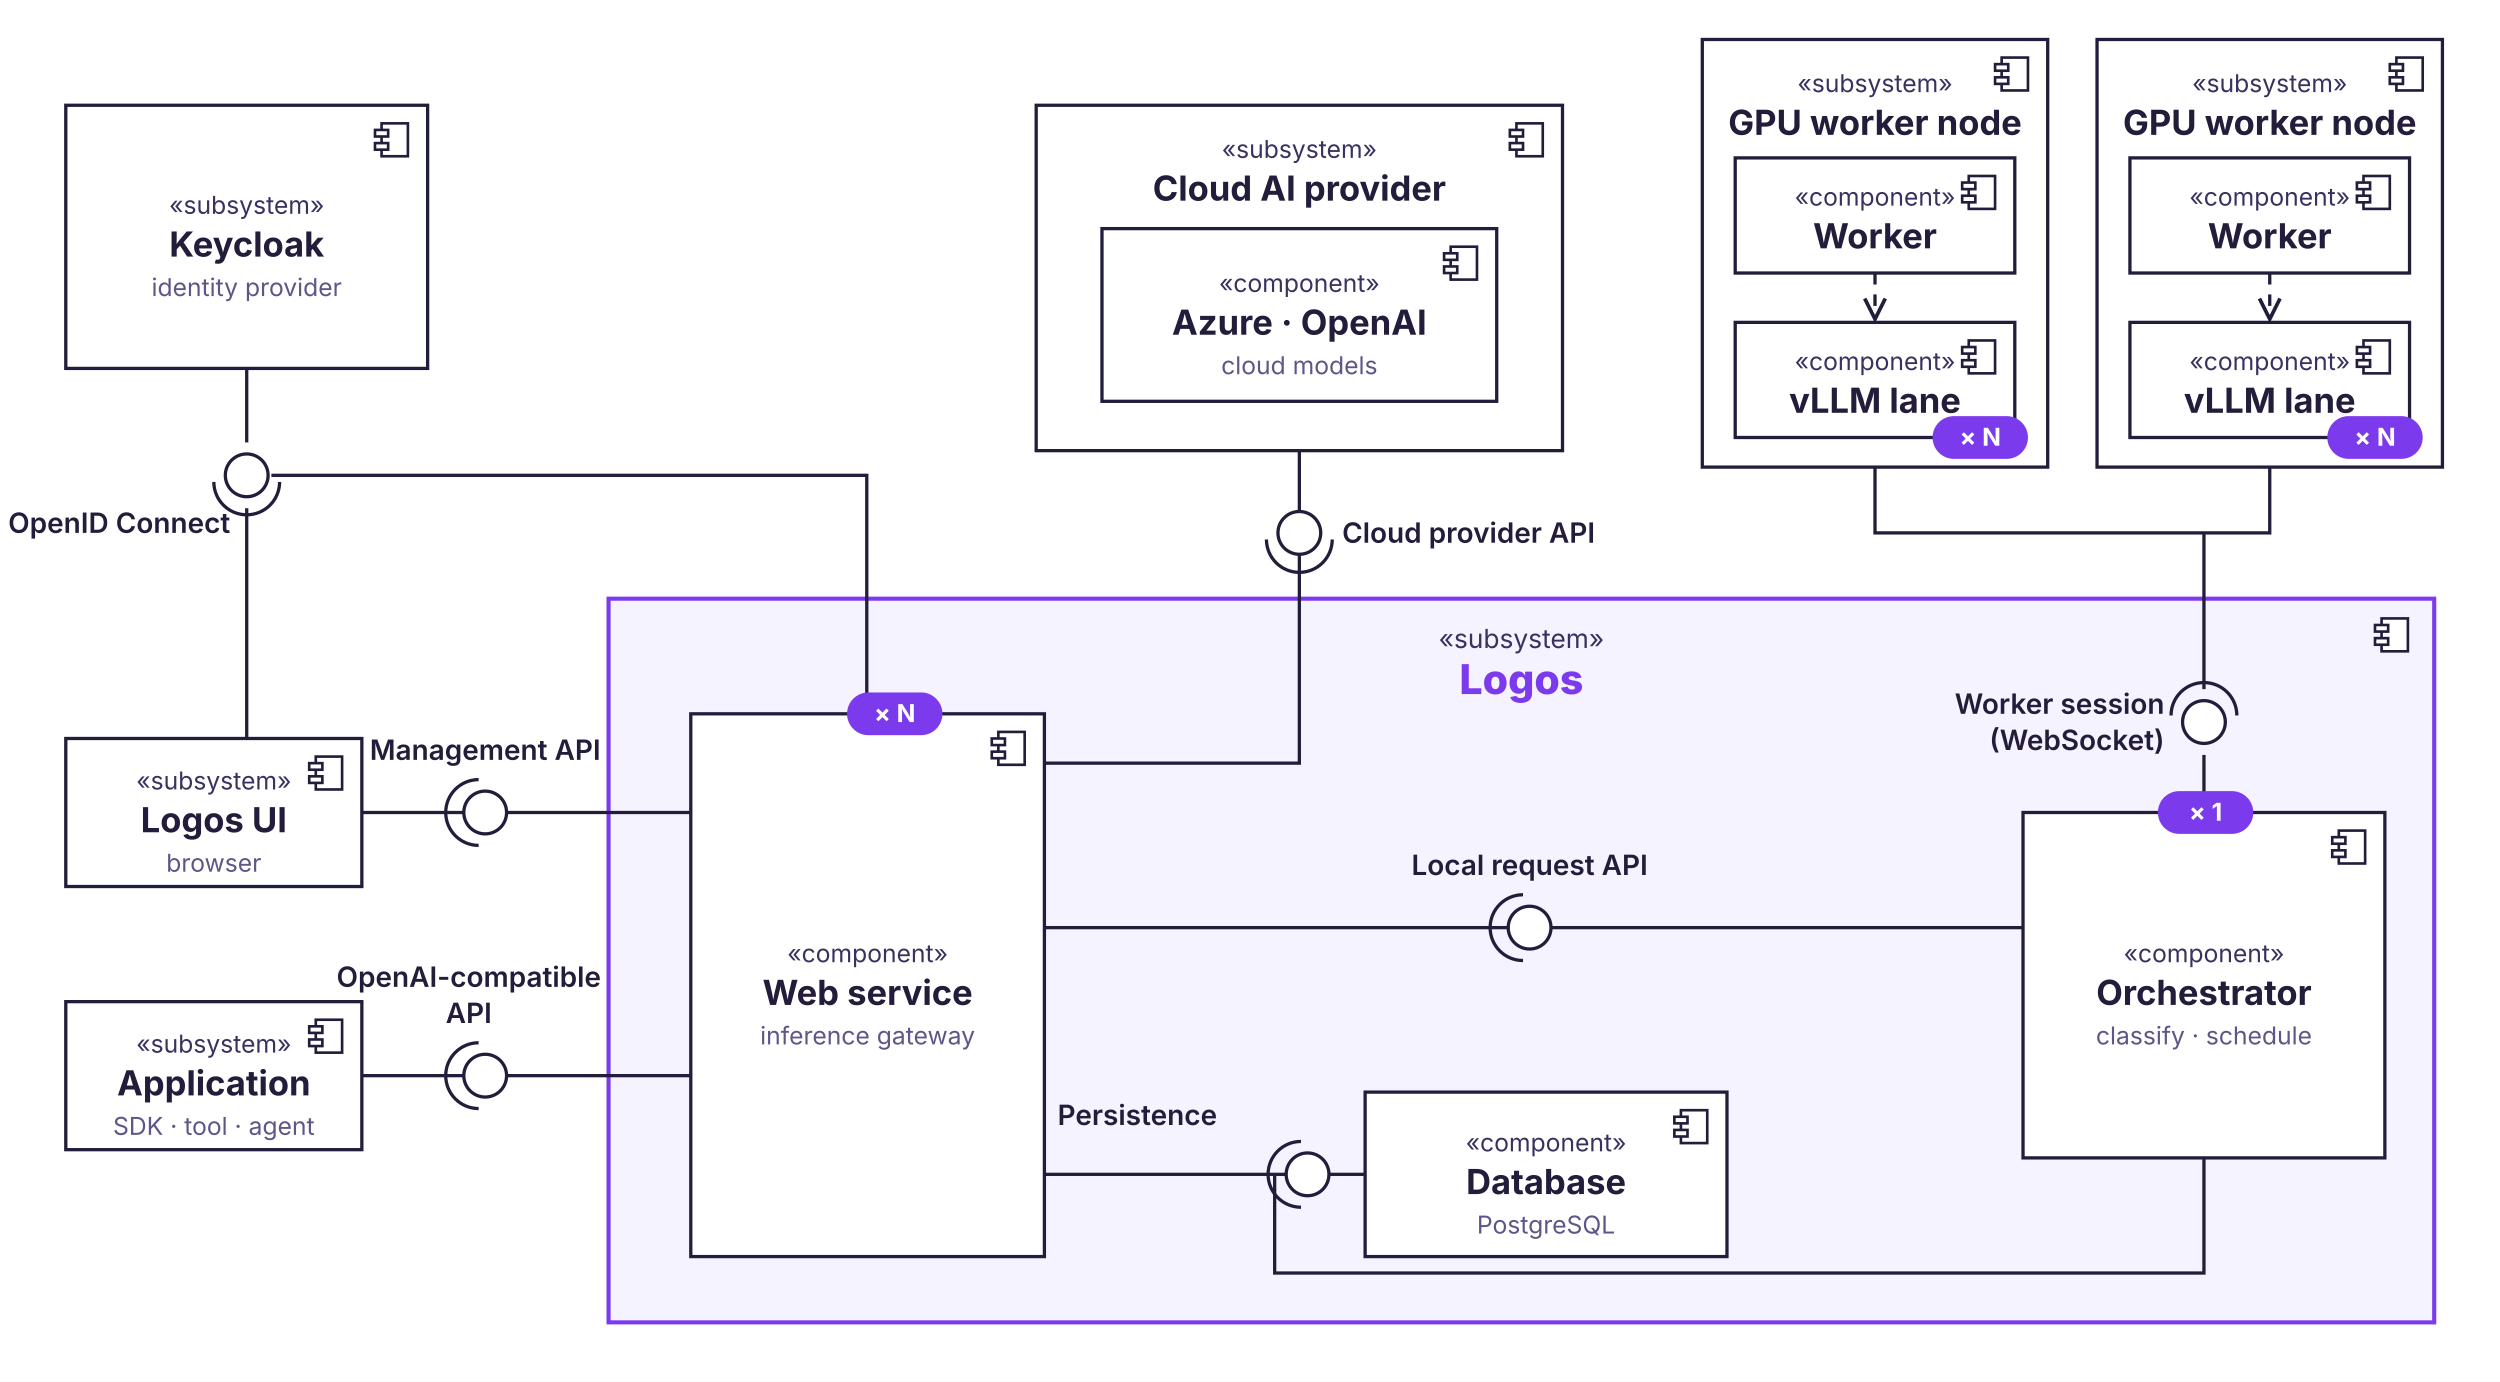
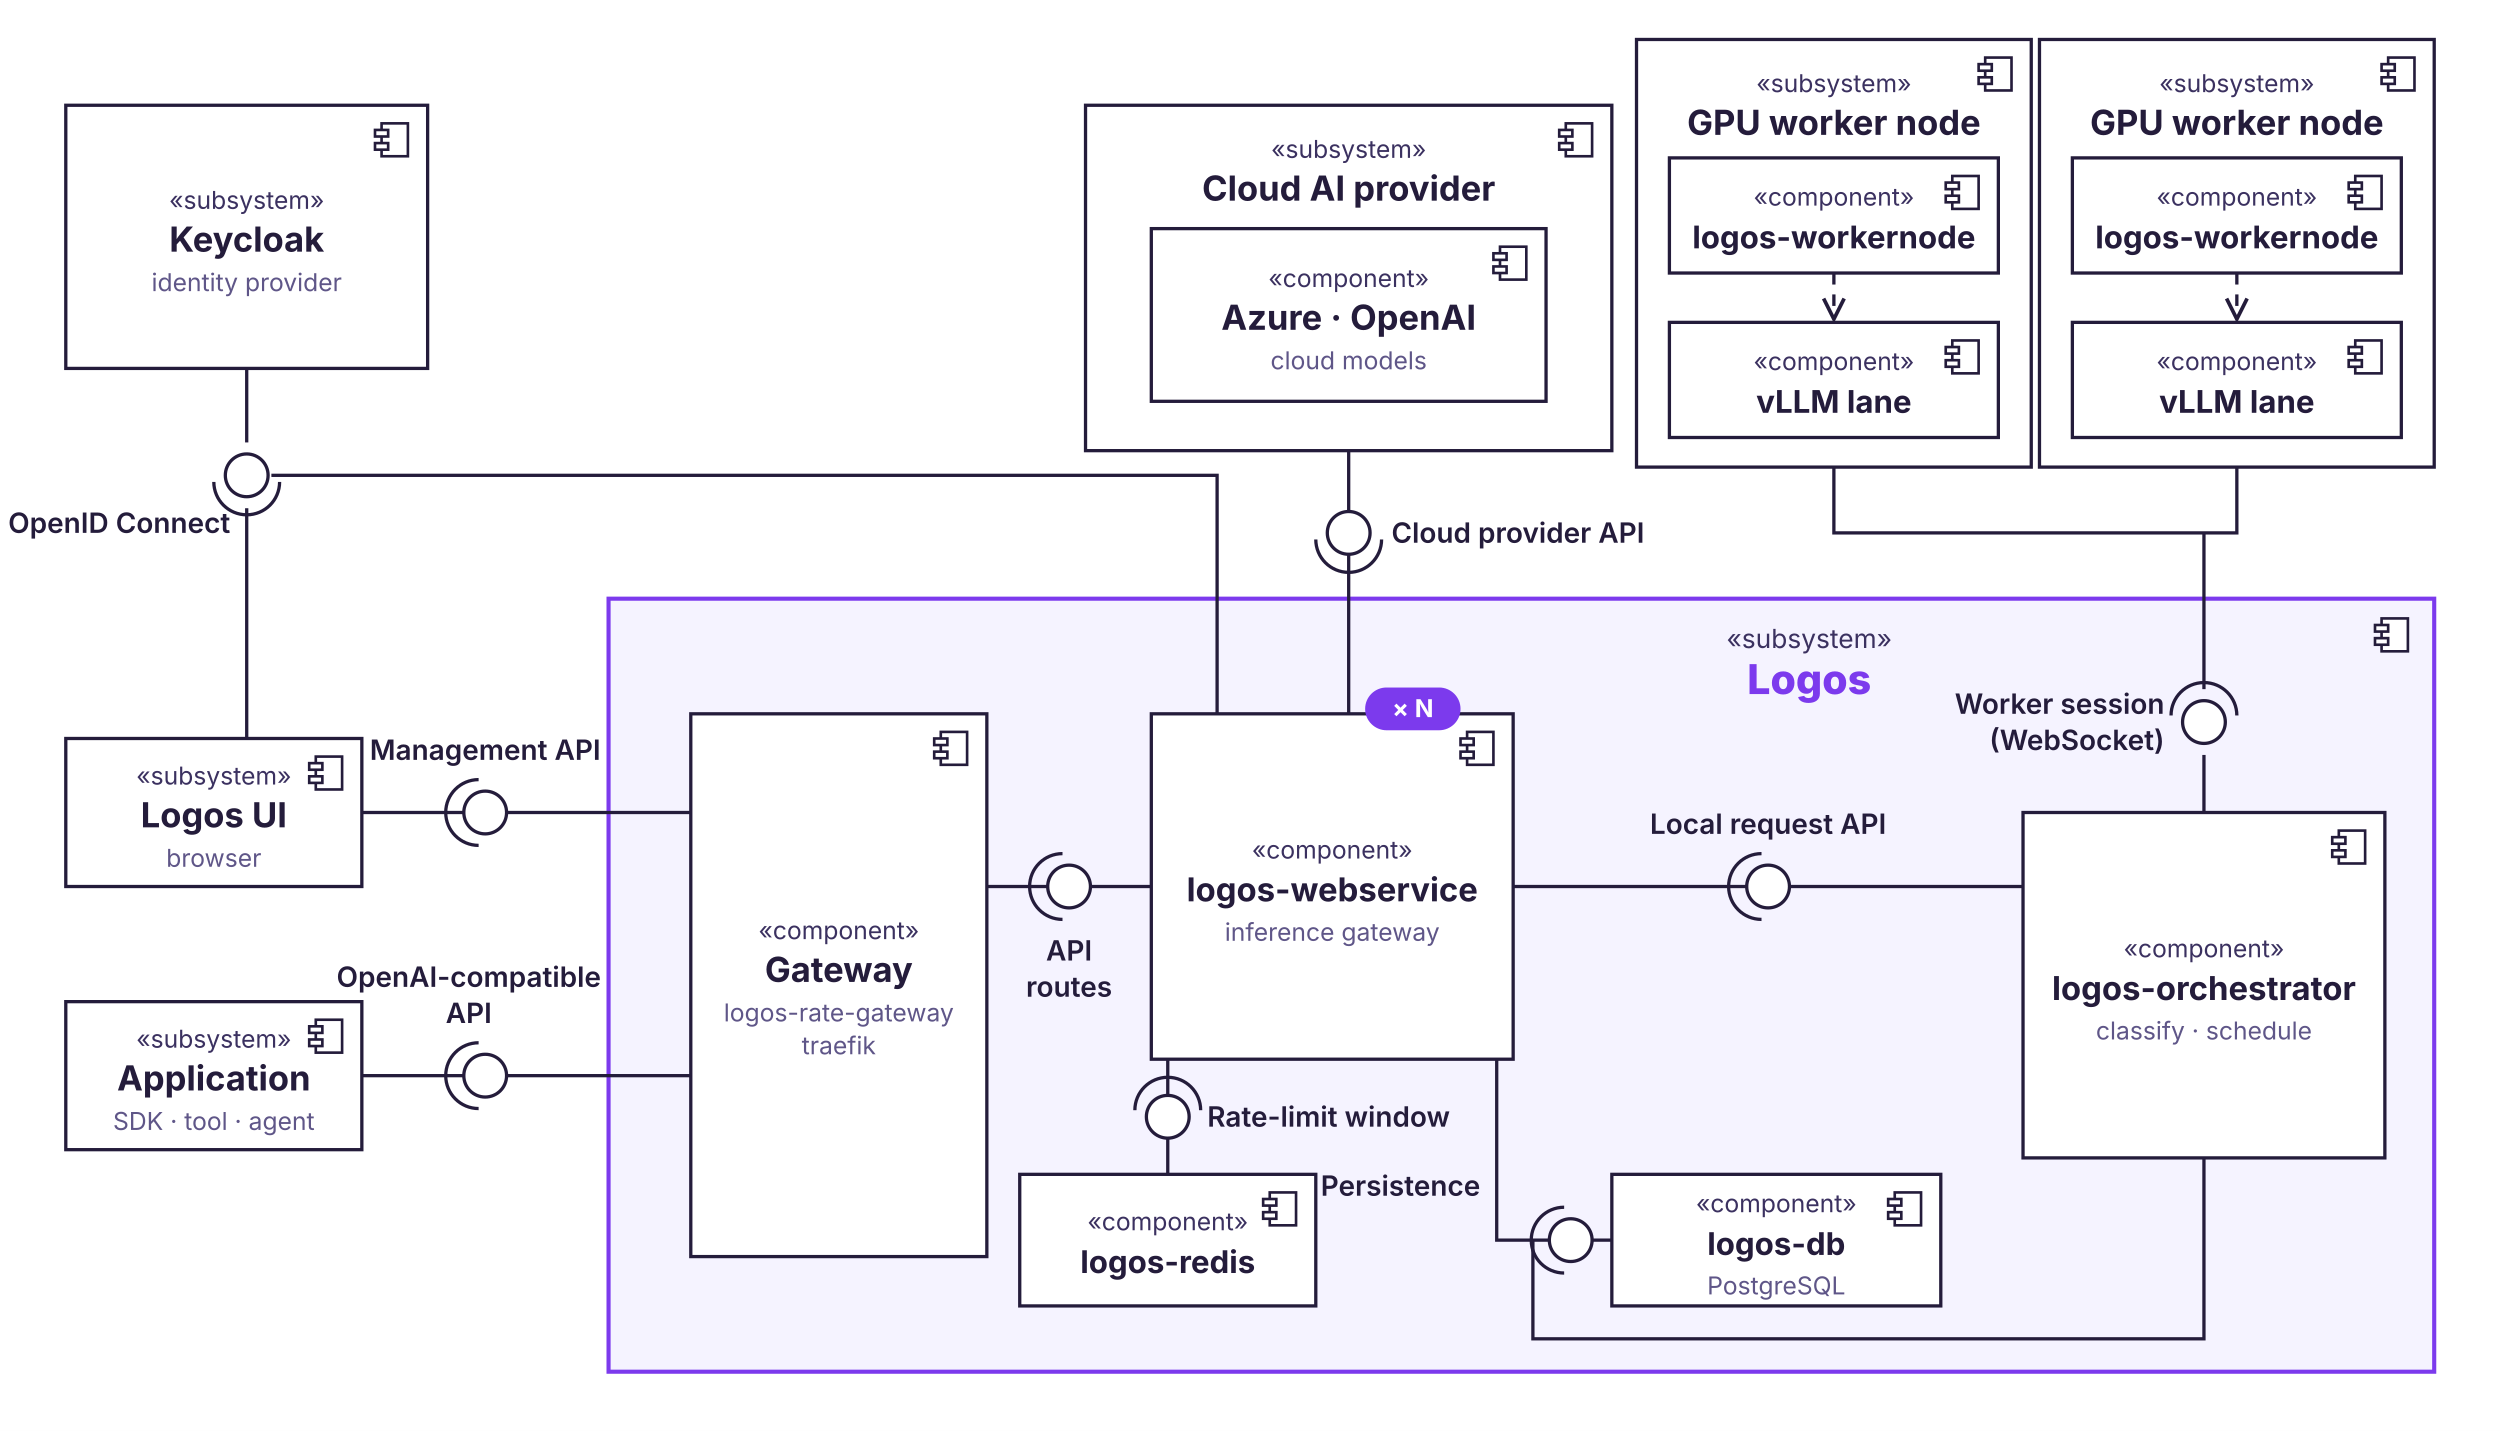
- <svg xmlns="http://www.w3.org/2000/svg" viewBox="0 0 1520 840" width="1520" height="840" font-family="Inter, -apple-system, BlinkMacSystemFont, 'Segoe UI', Helvetica, Arial, sans-serif" role="img" aria-label="UML component diagram of Logos">
-   <rect width="1520" height="840" fill="#fff" />
+ <svg xmlns="http://www.w3.org/2000/svg" viewBox="0 0 1520 870" width="1520" height="870" font-family="Inter, -apple-system, BlinkMacSystemFont, 'Segoe UI', Helvetica, Arial, sans-serif" role="img" aria-label="UML component diagram of Logos">
+   <rect width="1520" height="870" fill="#fff" />
  <g transform="translate(40 24)">
    <defs>
      <marker id="open" viewBox="0 0 12 12" refX="11" refY="6" markerUnits="userSpaceOnUse" markerWidth="15" markerHeight="15" orient="auto">
        <path d="M 1 1 L 11 6 L 1 11" fill="none" stroke="#241c3b" stroke-width="1.8" />
      </marker>
    </defs>
-     <rect x="330" y="340" width="1110" height="440" fill="rgba(237,233,254,0.55)" stroke="#7c3aed" stroke-width="2.5" />
+     <rect x="330" y="340" width="1110" height="470" fill="rgba(237,233,254,0.55)" stroke="#7c3aed" stroke-width="2.5" />
    <g transform="translate(1404 352)" fill="#fff" stroke="#241c3b" stroke-width="1.6">
      <rect x="4" y="0" width="16" height="20" />
      <rect x="0" y="4" width="8" height="4" />
      <rect x="0" y="12" width="8" height="4" />
    </g>
-     <text x="885.0" y="370" text-anchor="middle" font-size="16" font-weight="400" fill="#3b3160">«subsystem»</text>
-     <text x="885.0" y="398" text-anchor="middle" font-size="25" font-weight="800" fill="#7c3aed">Logos</text>
+     <text x="1060" y="370" text-anchor="middle" font-size="16" font-weight="400" fill="#3b3160">«subsystem»</text>
+     <text x="1060" y="398" text-anchor="middle" font-size="25" font-weight="800" fill="#7c3aed">Logos</text>
    <g fill="none" stroke="#241c3b" stroke-width="2">
      <path d="M 180 470 H 380" />
      <path d="M 180 630 H 380" />
      <path d="M 110 200 V 245" />
      <path d="M 110 285 V 425" />
-       <path d="M 125 265 H 487 V 410" />
-       <path d="M 750 250 V 287" />
-       <path d="M 750 313 V 440 H 595" />
-       <path d="M 595 540 H 1190" />
-       <path d="M 595 690 H 790" />
-       <path d="M 1300 680 V 750 H 735 V 690" />
-       <path d="M 1100 260 V 300 H 1340 V 260" />
+       <path d="M 125 265 H 700 V 410" />
+       <path d="M 780 250 V 287" />
+       <path d="M 780 313 V 410" />
+       <path d="M 560 515 H 660" />
+       <path d="M 880 515 H 1190" />
+       <path d="M 670 620 V 690" />
+       <path d="M 870 620 V 730 H 940" />
+       <path d="M 1300 680 V 790 H 892 V 730" />
+       <path d="M 1075 260 V 300 H 1320 V 260" />
      <path d="M 1300 300 V 395" />
      <path d="M 1300 435 V 470" />
    </g>
    <rect x="0" y="40" width="220" height="160" fill="#fff" stroke="#241c3b" stroke-width="2" />
    <g transform="translate(188 51)" fill="#fff" stroke="#241c3b" stroke-width="1.6">
      <rect x="4" y="0" width="16" height="20" />
      <rect x="0" y="4" width="8" height="4" />
      <rect x="0" y="12" width="8" height="4" />
    </g>
-     <text x="110.0" y="106.0" text-anchor="middle" font-size="15" font-weight="400" fill="#3b3160">«subsystem»</text>
-     <text x="110.0" y="132.0" text-anchor="middle" font-size="21" font-weight="700" fill="#241c3b">Keycloak</text>
-     <text x="110.0" y="156.0" text-anchor="middle" font-size="15" font-weight="400" fill="#5f5688">identity provider</text>
-     <rect x="590" y="40" width="320" height="210" fill="#fff" stroke="#241c3b" stroke-width="2" />
-     <g transform="translate(878 51)" fill="#fff" stroke="#241c3b" stroke-width="1.6">
-       <rect x="4" y="0" width="16" height="20" />
-       <rect x="0" y="4" width="8" height="4" />
-       <rect x="0" y="12" width="8" height="4" />
-     </g>
-     <text x="750.0" y="72" text-anchor="middle" font-size="15" font-weight="400" fill="#3b3160">«subsystem»</text>
-     <text x="750.0" y="98" text-anchor="middle" font-size="21" font-weight="700" fill="#241c3b">Cloud AI provider</text>
-     <rect x="630" y="115" width="240" height="105" fill="#fff" stroke="#241c3b" stroke-width="2" />
-     <g transform="translate(838 126)" fill="#fff" stroke="#241c3b" stroke-width="1.6">
-       <rect x="4" y="0" width="16" height="20" />
-       <rect x="0" y="4" width="8" height="4" />
-       <rect x="0" y="12" width="8" height="4" />
-     </g>
-     <text x="750.0" y="153.5" text-anchor="middle" font-size="15" font-weight="400" fill="#3b3160">«component»</text>
-     <text x="750.0" y="179.5" text-anchor="middle" font-size="21" font-weight="700" fill="#241c3b">Azure · OpenAI</text>
-     <text x="750.0" y="203.5" text-anchor="middle" font-size="15" font-weight="400" fill="#5f5688">cloud models</text>
-     <rect x="995" y="0" width="210" height="260" fill="#fff" stroke="#241c3b" stroke-width="2" />
-     <g transform="translate(1173 11)" fill="#fff" stroke="#241c3b" stroke-width="1.6">
-       <rect x="4" y="0" width="16" height="20" />
-       <rect x="0" y="4" width="8" height="4" />
-       <rect x="0" y="12" width="8" height="4" />
-     </g>
-     <text x="1100.0" y="32" text-anchor="middle" font-size="15" font-weight="400" fill="#3b3160">«subsystem»</text>
-     <text x="1100.0" y="58" text-anchor="middle" font-size="21" font-weight="700" fill="#241c3b">GPU worker node</text>
-     <rect x="1015" y="72" width="170" height="70" fill="#fff" stroke="#241c3b" stroke-width="2" />
-     <g transform="translate(1153 83)" fill="#fff" stroke="#241c3b" stroke-width="1.6">
-       <rect x="4" y="0" width="16" height="20" />
-       <rect x="0" y="4" width="8" height="4" />
-       <rect x="0" y="12" width="8" height="4" />
-     </g>
-     <text x="1100.0" y="101.0" text-anchor="middle" font-size="15" font-weight="400" fill="#3b3160">«component»</text>
-     <text x="1100.0" y="127.0" text-anchor="middle" font-size="21" font-weight="700" fill="#241c3b">Worker</text>
-     <rect x="1015" y="172" width="170" height="70" fill="#fff" stroke="#241c3b" stroke-width="2" />
-     <g transform="translate(1153 183)" fill="#fff" stroke="#241c3b" stroke-width="1.6">
-       <rect x="4" y="0" width="16" height="20" />
-       <rect x="0" y="4" width="8" height="4" />
-       <rect x="0" y="12" width="8" height="4" />
-     </g>
-     <text x="1100.0" y="201.0" text-anchor="middle" font-size="15" font-weight="400" fill="#3b3160">«component»</text>
-     <text x="1100.0" y="227.0" text-anchor="middle" font-size="21" font-weight="700" fill="#241c3b">vLLM lane</text>
-     <path d="M 1100 142 V 170" stroke="#241c3b" stroke-width="2" stroke-dasharray="7 6" marker-end="url(#open)" fill="none" />
-     <rect x="1135" y="229" width="58" height="26" rx="13" fill="#7c3aed" />
-     <text x="1164" y="247" text-anchor="middle" font-size="15" font-weight="700" fill="#fff">× N</text>
-     <rect x="1235" y="0" width="210" height="260" fill="#fff" stroke="#241c3b" stroke-width="2" />
-     <g transform="translate(1413 11)" fill="#fff" stroke="#241c3b" stroke-width="1.6">
-       <rect x="4" y="0" width="16" height="20" />
-       <rect x="0" y="4" width="8" height="4" />
-       <rect x="0" y="12" width="8" height="4" />
-     </g>
-     <text x="1340.0" y="32" text-anchor="middle" font-size="15" font-weight="400" fill="#3b3160">«subsystem»</text>
-     <text x="1340.0" y="58" text-anchor="middle" font-size="21" font-weight="700" fill="#241c3b">GPU worker node</text>
-     <rect x="1255" y="72" width="170" height="70" fill="#fff" stroke="#241c3b" stroke-width="2" />
-     <g transform="translate(1393 83)" fill="#fff" stroke="#241c3b" stroke-width="1.6">
-       <rect x="4" y="0" width="16" height="20" />
-       <rect x="0" y="4" width="8" height="4" />
-       <rect x="0" y="12" width="8" height="4" />
-     </g>
-     <text x="1340.0" y="101.0" text-anchor="middle" font-size="15" font-weight="400" fill="#3b3160">«component»</text>
-     <text x="1340.0" y="127.0" text-anchor="middle" font-size="21" font-weight="700" fill="#241c3b">Worker</text>
-     <rect x="1255" y="172" width="170" height="70" fill="#fff" stroke="#241c3b" stroke-width="2" />
-     <g transform="translate(1393 183)" fill="#fff" stroke="#241c3b" stroke-width="1.6">
-       <rect x="4" y="0" width="16" height="20" />
-       <rect x="0" y="4" width="8" height="4" />
-       <rect x="0" y="12" width="8" height="4" />
-     </g>
-     <text x="1340.0" y="201.0" text-anchor="middle" font-size="15" font-weight="400" fill="#3b3160">«component»</text>
-     <text x="1340.0" y="227.0" text-anchor="middle" font-size="21" font-weight="700" fill="#241c3b">vLLM lane</text>
-     <path d="M 1340 142 V 170" stroke="#241c3b" stroke-width="2" stroke-dasharray="7 6" marker-end="url(#open)" fill="none" />
-     <rect x="1375" y="229" width="58" height="26" rx="13" fill="#7c3aed" />
-     <text x="1404" y="247" text-anchor="middle" font-size="15" font-weight="700" fill="#fff">× N</text>
+     <text x="110.0" y="103.0" text-anchor="middle" font-size="15" font-weight="400" fill="#3b3160">«subsystem»</text>
+     <text x="110.0" y="129.0" text-anchor="middle" font-size="21" font-weight="700" fill="#241c3b">Keycloak</text>
+     <text x="110.0" y="153.0" text-anchor="middle" font-size="15" font-weight="400" fill="#5f5688">identity provider</text>
+     <rect x="620" y="40" width="320" height="210" fill="#fff" stroke="#241c3b" stroke-width="2" />
+     <g transform="translate(908 51)" fill="#fff" stroke="#241c3b" stroke-width="1.6">
+       <rect x="4" y="0" width="16" height="20" />
+       <rect x="0" y="4" width="8" height="4" />
+       <rect x="0" y="12" width="8" height="4" />
+     </g>
+     <text x="780.0" y="72" text-anchor="middle" font-size="15" font-weight="400" fill="#3b3160">«subsystem»</text>
+     <text x="780.0" y="98" text-anchor="middle" font-size="21" font-weight="700" fill="#241c3b">Cloud AI provider</text>
+     <rect x="660" y="115" width="240" height="105" fill="#fff" stroke="#241c3b" stroke-width="2" />
+     <g transform="translate(868 126)" fill="#fff" stroke="#241c3b" stroke-width="1.6">
+       <rect x="4" y="0" width="16" height="20" />
+       <rect x="0" y="4" width="8" height="4" />
+       <rect x="0" y="12" width="8" height="4" />
+     </g>
+     <text x="780.0" y="150.5" text-anchor="middle" font-size="15" font-weight="400" fill="#3b3160">«component»</text>
+     <text x="780.0" y="176.5" text-anchor="middle" font-size="21" font-weight="700" fill="#241c3b">Azure · OpenAI</text>
+     <text x="780.0" y="200.5" text-anchor="middle" font-size="15" font-weight="400" fill="#5f5688">cloud models</text>
+     <rect x="955" y="0" width="240" height="260" fill="#fff" stroke="#241c3b" stroke-width="2" />
+     <g transform="translate(1163 11)" fill="#fff" stroke="#241c3b" stroke-width="1.6">
+       <rect x="4" y="0" width="16" height="20" />
+       <rect x="0" y="4" width="8" height="4" />
+       <rect x="0" y="12" width="8" height="4" />
+     </g>
+     <text x="1075.0" y="32" text-anchor="middle" font-size="15" font-weight="400" fill="#3b3160">«subsystem»</text>
+     <text x="1075.0" y="58" text-anchor="middle" font-size="21" font-weight="700" fill="#241c3b">GPU worker node</text>
+     <rect x="975" y="72" width="200" height="70" fill="#fff" stroke="#241c3b" stroke-width="2" />
+     <g transform="translate(1143 83)" fill="#fff" stroke="#241c3b" stroke-width="1.6">
+       <rect x="4" y="0" width="16" height="20" />
+       <rect x="0" y="4" width="8" height="4" />
+       <rect x="0" y="12" width="8" height="4" />
+     </g>
+     <text x="1075.0" y="101.0" text-anchor="middle" font-size="15" font-weight="400" fill="#3b3160">«component»</text>
+     <text x="1075.0" y="127.0" text-anchor="middle" font-size="19" font-weight="700" fill="#241c3b">logos-workernode</text>
+     <rect x="975" y="172" width="200" height="70" fill="#fff" stroke="#241c3b" stroke-width="2" />
+     <g transform="translate(1143 183)" fill="#fff" stroke="#241c3b" stroke-width="1.6">
+       <rect x="4" y="0" width="16" height="20" />
+       <rect x="0" y="4" width="8" height="4" />
+       <rect x="0" y="12" width="8" height="4" />
+     </g>
+     <text x="1075.0" y="201.0" text-anchor="middle" font-size="15" font-weight="400" fill="#3b3160">«component»</text>
+     <text x="1075.0" y="227.0" text-anchor="middle" font-size="19" font-weight="700" fill="#241c3b">vLLM lane</text>
+     <path d="M 1075 142 V 170" stroke="#241c3b" stroke-width="2" stroke-dasharray="7 6" marker-end="url(#open)" fill="none" />
+     <rect x="1200" y="0" width="240" height="260" fill="#fff" stroke="#241c3b" stroke-width="2" />
+     <g transform="translate(1408 11)" fill="#fff" stroke="#241c3b" stroke-width="1.6">
+       <rect x="4" y="0" width="16" height="20" />
+       <rect x="0" y="4" width="8" height="4" />
+       <rect x="0" y="12" width="8" height="4" />
+     </g>
+     <text x="1320.0" y="32" text-anchor="middle" font-size="15" font-weight="400" fill="#3b3160">«subsystem»</text>
+     <text x="1320.0" y="58" text-anchor="middle" font-size="21" font-weight="700" fill="#241c3b">GPU worker node</text>
+     <rect x="1220" y="72" width="200" height="70" fill="#fff" stroke="#241c3b" stroke-width="2" />
+     <g transform="translate(1388 83)" fill="#fff" stroke="#241c3b" stroke-width="1.6">
+       <rect x="4" y="0" width="16" height="20" />
+       <rect x="0" y="4" width="8" height="4" />
+       <rect x="0" y="12" width="8" height="4" />
+     </g>
+     <text x="1320.0" y="101.0" text-anchor="middle" font-size="15" font-weight="400" fill="#3b3160">«component»</text>
+     <text x="1320.0" y="127.0" text-anchor="middle" font-size="19" font-weight="700" fill="#241c3b">logos-workernode</text>
+     <rect x="1220" y="172" width="200" height="70" fill="#fff" stroke="#241c3b" stroke-width="2" />
+     <g transform="translate(1388 183)" fill="#fff" stroke="#241c3b" stroke-width="1.6">
+       <rect x="4" y="0" width="16" height="20" />
+       <rect x="0" y="4" width="8" height="4" />
+       <rect x="0" y="12" width="8" height="4" />
+     </g>
+     <text x="1320.0" y="201.0" text-anchor="middle" font-size="15" font-weight="400" fill="#3b3160">«component»</text>
+     <text x="1320.0" y="227.0" text-anchor="middle" font-size="19" font-weight="700" fill="#241c3b">vLLM lane</text>
+     <path d="M 1320 142 V 170" stroke="#241c3b" stroke-width="2" stroke-dasharray="7 6" marker-end="url(#open)" fill="none" />
    <rect x="0" y="425" width="180" height="90" fill="#fff" stroke="#241c3b" stroke-width="2" />
    <g transform="translate(148 436)" fill="#fff" stroke="#241c3b" stroke-width="1.6">
      <rect x="4" y="0" width="16" height="20" />
      <rect x="0" y="4" width="8" height="4" />
      <rect x="0" y="12" width="8" height="4" />
    </g>
-     <text x="90.0" y="456.0" text-anchor="middle" font-size="15" font-weight="400" fill="#3b3160">«subsystem»</text>
-     <text x="90.0" y="482.0" text-anchor="middle" font-size="21" font-weight="700" fill="#241c3b">Logos UI</text>
-     <text x="90.0" y="506.0" text-anchor="middle" font-size="15" font-weight="400" fill="#5f5688">browser</text>
+     <text x="90.0" y="453.0" text-anchor="middle" font-size="15" font-weight="400" fill="#3b3160">«subsystem»</text>
+     <text x="90.0" y="479.0" text-anchor="middle" font-size="21" font-weight="700" fill="#241c3b">Logos UI</text>
+     <text x="90.0" y="503.0" text-anchor="middle" font-size="15" font-weight="400" fill="#5f5688">browser</text>
    <rect x="0" y="585" width="180" height="90" fill="#fff" stroke="#241c3b" stroke-width="2" />
    <g transform="translate(148 596)" fill="#fff" stroke="#241c3b" stroke-width="1.6">
      <rect x="4" y="0" width="16" height="20" />
      <rect x="0" y="4" width="8" height="4" />
      <rect x="0" y="12" width="8" height="4" />
    </g>
-     <text x="90.0" y="616.0" text-anchor="middle" font-size="15" font-weight="400" fill="#3b3160">«subsystem»</text>
-     <text x="90.0" y="642.0" text-anchor="middle" font-size="21" font-weight="700" fill="#241c3b">Application</text>
-     <text x="90.0" y="666.0" text-anchor="middle" font-size="15" font-weight="400" fill="#5f5688">SDK · tool · agent</text>
-     <rect x="380" y="410" width="215" height="330" fill="#fff" stroke="#241c3b" stroke-width="2" />
-     <g transform="translate(563 421)" fill="#fff" stroke="#241c3b" stroke-width="1.6">
-       <rect x="4" y="0" width="16" height="20" />
-       <rect x="0" y="4" width="8" height="4" />
-       <rect x="0" y="12" width="8" height="4" />
-     </g>
-     <text x="487.5" y="561.0" text-anchor="middle" font-size="15" font-weight="400" fill="#3b3160">«component»</text>
-     <text x="487.5" y="587.0" text-anchor="middle" font-size="21" font-weight="700" fill="#241c3b">Web service</text>
-     <text x="487.5" y="611.0" text-anchor="middle" font-size="15" font-weight="400" fill="#5f5688">inference gateway</text>
-     <rect x="475" y="397" width="58" height="26" rx="13" fill="#7c3aed" />
-     <text x="504" y="415" text-anchor="middle" font-size="15" font-weight="700" fill="#fff">× N</text>
+     <text x="90.0" y="613.0" text-anchor="middle" font-size="15" font-weight="400" fill="#3b3160">«subsystem»</text>
+     <text x="90.0" y="639.0" text-anchor="middle" font-size="21" font-weight="700" fill="#241c3b">Application</text>
+     <text x="90.0" y="663.0" text-anchor="middle" font-size="15" font-weight="400" fill="#5f5688">SDK · tool · agent</text>
+     <rect x="380" y="410" width="180" height="330" fill="#fff" stroke="#241c3b" stroke-width="2" />
+     <g transform="translate(528 421)" fill="#fff" stroke="#241c3b" stroke-width="1.6">
+       <rect x="4" y="0" width="16" height="20" />
+       <rect x="0" y="4" width="8" height="4" />
+       <rect x="0" y="12" width="8" height="4" />
+     </g>
+     <text x="470.0" y="547.0" text-anchor="middle" font-size="15" font-weight="400" fill="#3b3160">«component»</text>
+     <text x="470.0" y="573.0" text-anchor="middle" font-size="21" font-weight="700" fill="#241c3b">Gateway</text>
+     <text x="470.0" y="597.0" text-anchor="middle" font-size="15" font-weight="400" fill="#5f5688">logos-rate-gateway</text>
+     <text x="470.0" y="617.0" text-anchor="middle" font-size="15" font-weight="400" fill="#5f5688">traefik</text>
+     <rect x="660" y="410" width="220" height="210" fill="#fff" stroke="#241c3b" stroke-width="2" />
+     <g transform="translate(848 421)" fill="#fff" stroke="#241c3b" stroke-width="1.6">
+       <rect x="4" y="0" width="16" height="20" />
+       <rect x="0" y="4" width="8" height="4" />
+       <rect x="0" y="12" width="8" height="4" />
+     </g>
+     <text x="770.0" y="498.0" text-anchor="middle" font-size="15" font-weight="400" fill="#3b3160">«component»</text>
+     <text x="770.0" y="524.0" text-anchor="middle" font-size="20" font-weight="700" fill="#241c3b">logos-webservice</text>
+     <text x="770.0" y="548.0" text-anchor="middle" font-size="15" font-weight="400" fill="#5f5688">inference gateway</text>
+     <rect x="790" y="394" width="58" height="26" rx="13" fill="#7c3aed" />
+     <text x="819" y="412" text-anchor="middle" font-size="15" font-weight="700" fill="#fff">× N</text>
    <rect x="1190" y="470" width="220" height="210" fill="#fff" stroke="#241c3b" stroke-width="2" />
    <g transform="translate(1378 481)" fill="#fff" stroke="#241c3b" stroke-width="1.6">
      <rect x="4" y="0" width="16" height="20" />
      <rect x="0" y="4" width="8" height="4" />
      <rect x="0" y="12" width="8" height="4" />
    </g>
-     <text x="1300.0" y="561.0" text-anchor="middle" font-size="15" font-weight="400" fill="#3b3160">«component»</text>
-     <text x="1300.0" y="587.0" text-anchor="middle" font-size="21" font-weight="700" fill="#241c3b">Orchestrator</text>
-     <text x="1300.0" y="611.0" text-anchor="middle" font-size="15" font-weight="400" fill="#5f5688">classify · schedule</text>
-     <rect x="1272" y="457" width="58" height="26" rx="13" fill="#7c3aed" />
-     <text x="1301" y="475" text-anchor="middle" font-size="15" font-weight="700" fill="#fff">× 1</text>
-     <rect x="790" y="640" width="220" height="100" fill="#fff" stroke="#241c3b" stroke-width="2" />
-     <g transform="translate(978 651)" fill="#fff" stroke="#241c3b" stroke-width="1.6">
-       <rect x="4" y="0" width="16" height="20" />
-       <rect x="0" y="4" width="8" height="4" />
-       <rect x="0" y="12" width="8" height="4" />
-     </g>
-     <text x="900.0" y="676.0" text-anchor="middle" font-size="15" font-weight="400" fill="#3b3160">«component»</text>
-     <text x="900.0" y="702.0" text-anchor="middle" font-size="21" font-weight="700" fill="#241c3b">Database</text>
-     <text x="900.0" y="726.0" text-anchor="middle" font-size="15" font-weight="400" fill="#5f5688">PostgreSQL</text>
+     <text x="1300.0" y="558.0" text-anchor="middle" font-size="15" font-weight="400" fill="#3b3160">«component»</text>
+     <text x="1300.0" y="584.0" text-anchor="middle" font-size="20" font-weight="700" fill="#241c3b">logos-orchestrator</text>
+     <text x="1300.0" y="608.0" text-anchor="middle" font-size="15" font-weight="400" fill="#5f5688">classify · schedule</text>
+     <rect x="580" y="690" width="180" height="80" fill="#fff" stroke="#241c3b" stroke-width="2" />
+     <g transform="translate(728 701)" fill="#fff" stroke="#241c3b" stroke-width="1.6">
+       <rect x="4" y="0" width="16" height="20" />
+       <rect x="0" y="4" width="8" height="4" />
+       <rect x="0" y="12" width="8" height="4" />
+     </g>
+     <text x="670.0" y="724.0" text-anchor="middle" font-size="15" font-weight="400" fill="#3b3160">«component»</text>
+     <text x="670.0" y="750.0" text-anchor="middle" font-size="19" font-weight="700" fill="#241c3b">logos-redis</text>
+     <rect x="940" y="690" width="200" height="80" fill="#fff" stroke="#241c3b" stroke-width="2" />
+     <g transform="translate(1108 701)" fill="#fff" stroke="#241c3b" stroke-width="1.6">
+       <rect x="4" y="0" width="16" height="20" />
+       <rect x="0" y="4" width="8" height="4" />
+       <rect x="0" y="12" width="8" height="4" />
+     </g>
+     <text x="1040.0" y="713.0" text-anchor="middle" font-size="15" font-weight="400" fill="#3b3160">«component»</text>
+     <text x="1040.0" y="739.0" text-anchor="middle" font-size="19" font-weight="700" fill="#241c3b">logos-db</text>
+     <text x="1040.0" y="763.0" text-anchor="middle" font-size="15" font-weight="400" fill="#5f5688">PostgreSQL</text>
    <circle cx="255" cy="470" r="13" fill="#fff" stroke="#241c3b" stroke-width="2" />
    <path d="M 251 450 A 20 20 0 0 0 251 490" fill="none" stroke="#241c3b" stroke-width="2" />
    <text x="255" y="438" text-anchor="middle" font-size="17" font-weight="600" fill="#241c3b">Management API</text>
    <circle cx="255" cy="630" r="13" fill="#fff" stroke="#241c3b" stroke-width="2" />
    <path d="M 251 610 A 20 20 0 0 0 251 650" fill="none" stroke="#241c3b" stroke-width="2" />
    <text x="245" y="576" text-anchor="middle" font-size="17" font-weight="600" fill="#241c3b">OpenAI-compatible</text>
    <text x="245" y="598" text-anchor="middle" font-size="17" font-weight="600" fill="#241c3b">API</text>
    <circle cx="110" cy="265" r="13" fill="#fff" stroke="#241c3b" stroke-width="2" />
    <path d="M 90 269 A 20 20 0 0 0 130 269" fill="none" stroke="#241c3b" stroke-width="2" />
    <text x="100" y="300" text-anchor="end" font-size="17" font-weight="600" fill="#241c3b">OpenID Connect</text>
-     <circle cx="750" cy="300" r="13" fill="#fff" stroke="#241c3b" stroke-width="2" />
-     <path d="M 730 304 A 20 20 0 0 0 770 304" fill="none" stroke="#241c3b" stroke-width="2" />
-     <text x="776" y="306" text-anchor="start" font-size="17" font-weight="600" fill="#241c3b">Cloud provider API</text>
-     <circle cx="890" cy="540" r="13" fill="#fff" stroke="#241c3b" stroke-width="2" />
-     <path d="M 886 520 A 20 20 0 0 0 886 560" fill="none" stroke="#241c3b" stroke-width="2" />
-     <text x="890" y="508" text-anchor="middle" font-size="17" font-weight="600" fill="#241c3b">Local request API</text>
-     <circle cx="755" cy="690" r="13" fill="#fff" stroke="#241c3b" stroke-width="2" />
-     <path d="M 751 670 A 20 20 0 0 0 751 710" fill="none" stroke="#241c3b" stroke-width="2" />
-     <text x="700" y="660" text-anchor="end" font-size="17" font-weight="600" fill="#241c3b">Persistence</text>
+     <circle cx="780" cy="300" r="13" fill="#fff" stroke="#241c3b" stroke-width="2" />
+     <path d="M 760 304 A 20 20 0 0 0 800 304" fill="none" stroke="#241c3b" stroke-width="2" />
+     <text x="806" y="306" text-anchor="start" font-size="17" font-weight="600" fill="#241c3b">Cloud provider API</text>
+     <circle cx="610" cy="515" r="13" fill="#fff" stroke="#241c3b" stroke-width="2" />
+     <path d="M 606 495 A 20 20 0 0 0 606 535" fill="none" stroke="#241c3b" stroke-width="2" />
+     <text x="610" y="560" text-anchor="middle" font-size="17" font-weight="600" fill="#241c3b">API</text>
+     <text x="610" y="582" text-anchor="middle" font-size="17" font-weight="600" fill="#241c3b">routes</text>
+     <circle cx="1035" cy="515" r="13" fill="#fff" stroke="#241c3b" stroke-width="2" />
+     <path d="M 1031 495 A 20 20 0 0 0 1031 535" fill="none" stroke="#241c3b" stroke-width="2" />
+     <text x="1035" y="483" text-anchor="middle" font-size="17" font-weight="600" fill="#241c3b">Local request API</text>
+     <circle cx="670" cy="655" r="13" fill="#fff" stroke="#241c3b" stroke-width="2" />
+     <path d="M 650 651 A 20 20 0 0 1 690 651" fill="none" stroke="#241c3b" stroke-width="2" />
+     <text x="694" y="661" text-anchor="start" font-size="17" font-weight="600" fill="#241c3b">Rate-limit window</text>
+     <circle cx="915" cy="730" r="13" fill="#fff" stroke="#241c3b" stroke-width="2" />
+     <path d="M 911 710 A 20 20 0 0 0 911 750" fill="none" stroke="#241c3b" stroke-width="2" />
+     <text x="860" y="703" text-anchor="end" font-size="17" font-weight="600" fill="#241c3b">Persistence</text>
    <circle cx="1300" cy="415" r="13" fill="#fff" stroke="#241c3b" stroke-width="2" />
    <path d="M 1280 411 A 20 20 0 0 1 1320 411" fill="none" stroke="#241c3b" stroke-width="2" />
    <text x="1276" y="410" text-anchor="end" font-size="17" font-weight="600" fill="#241c3b">Worker session</text>
    <text x="1276" y="432" text-anchor="end" font-size="17" font-weight="600" fill="#241c3b">(WebSocket)</text>
  </g>
</svg>
